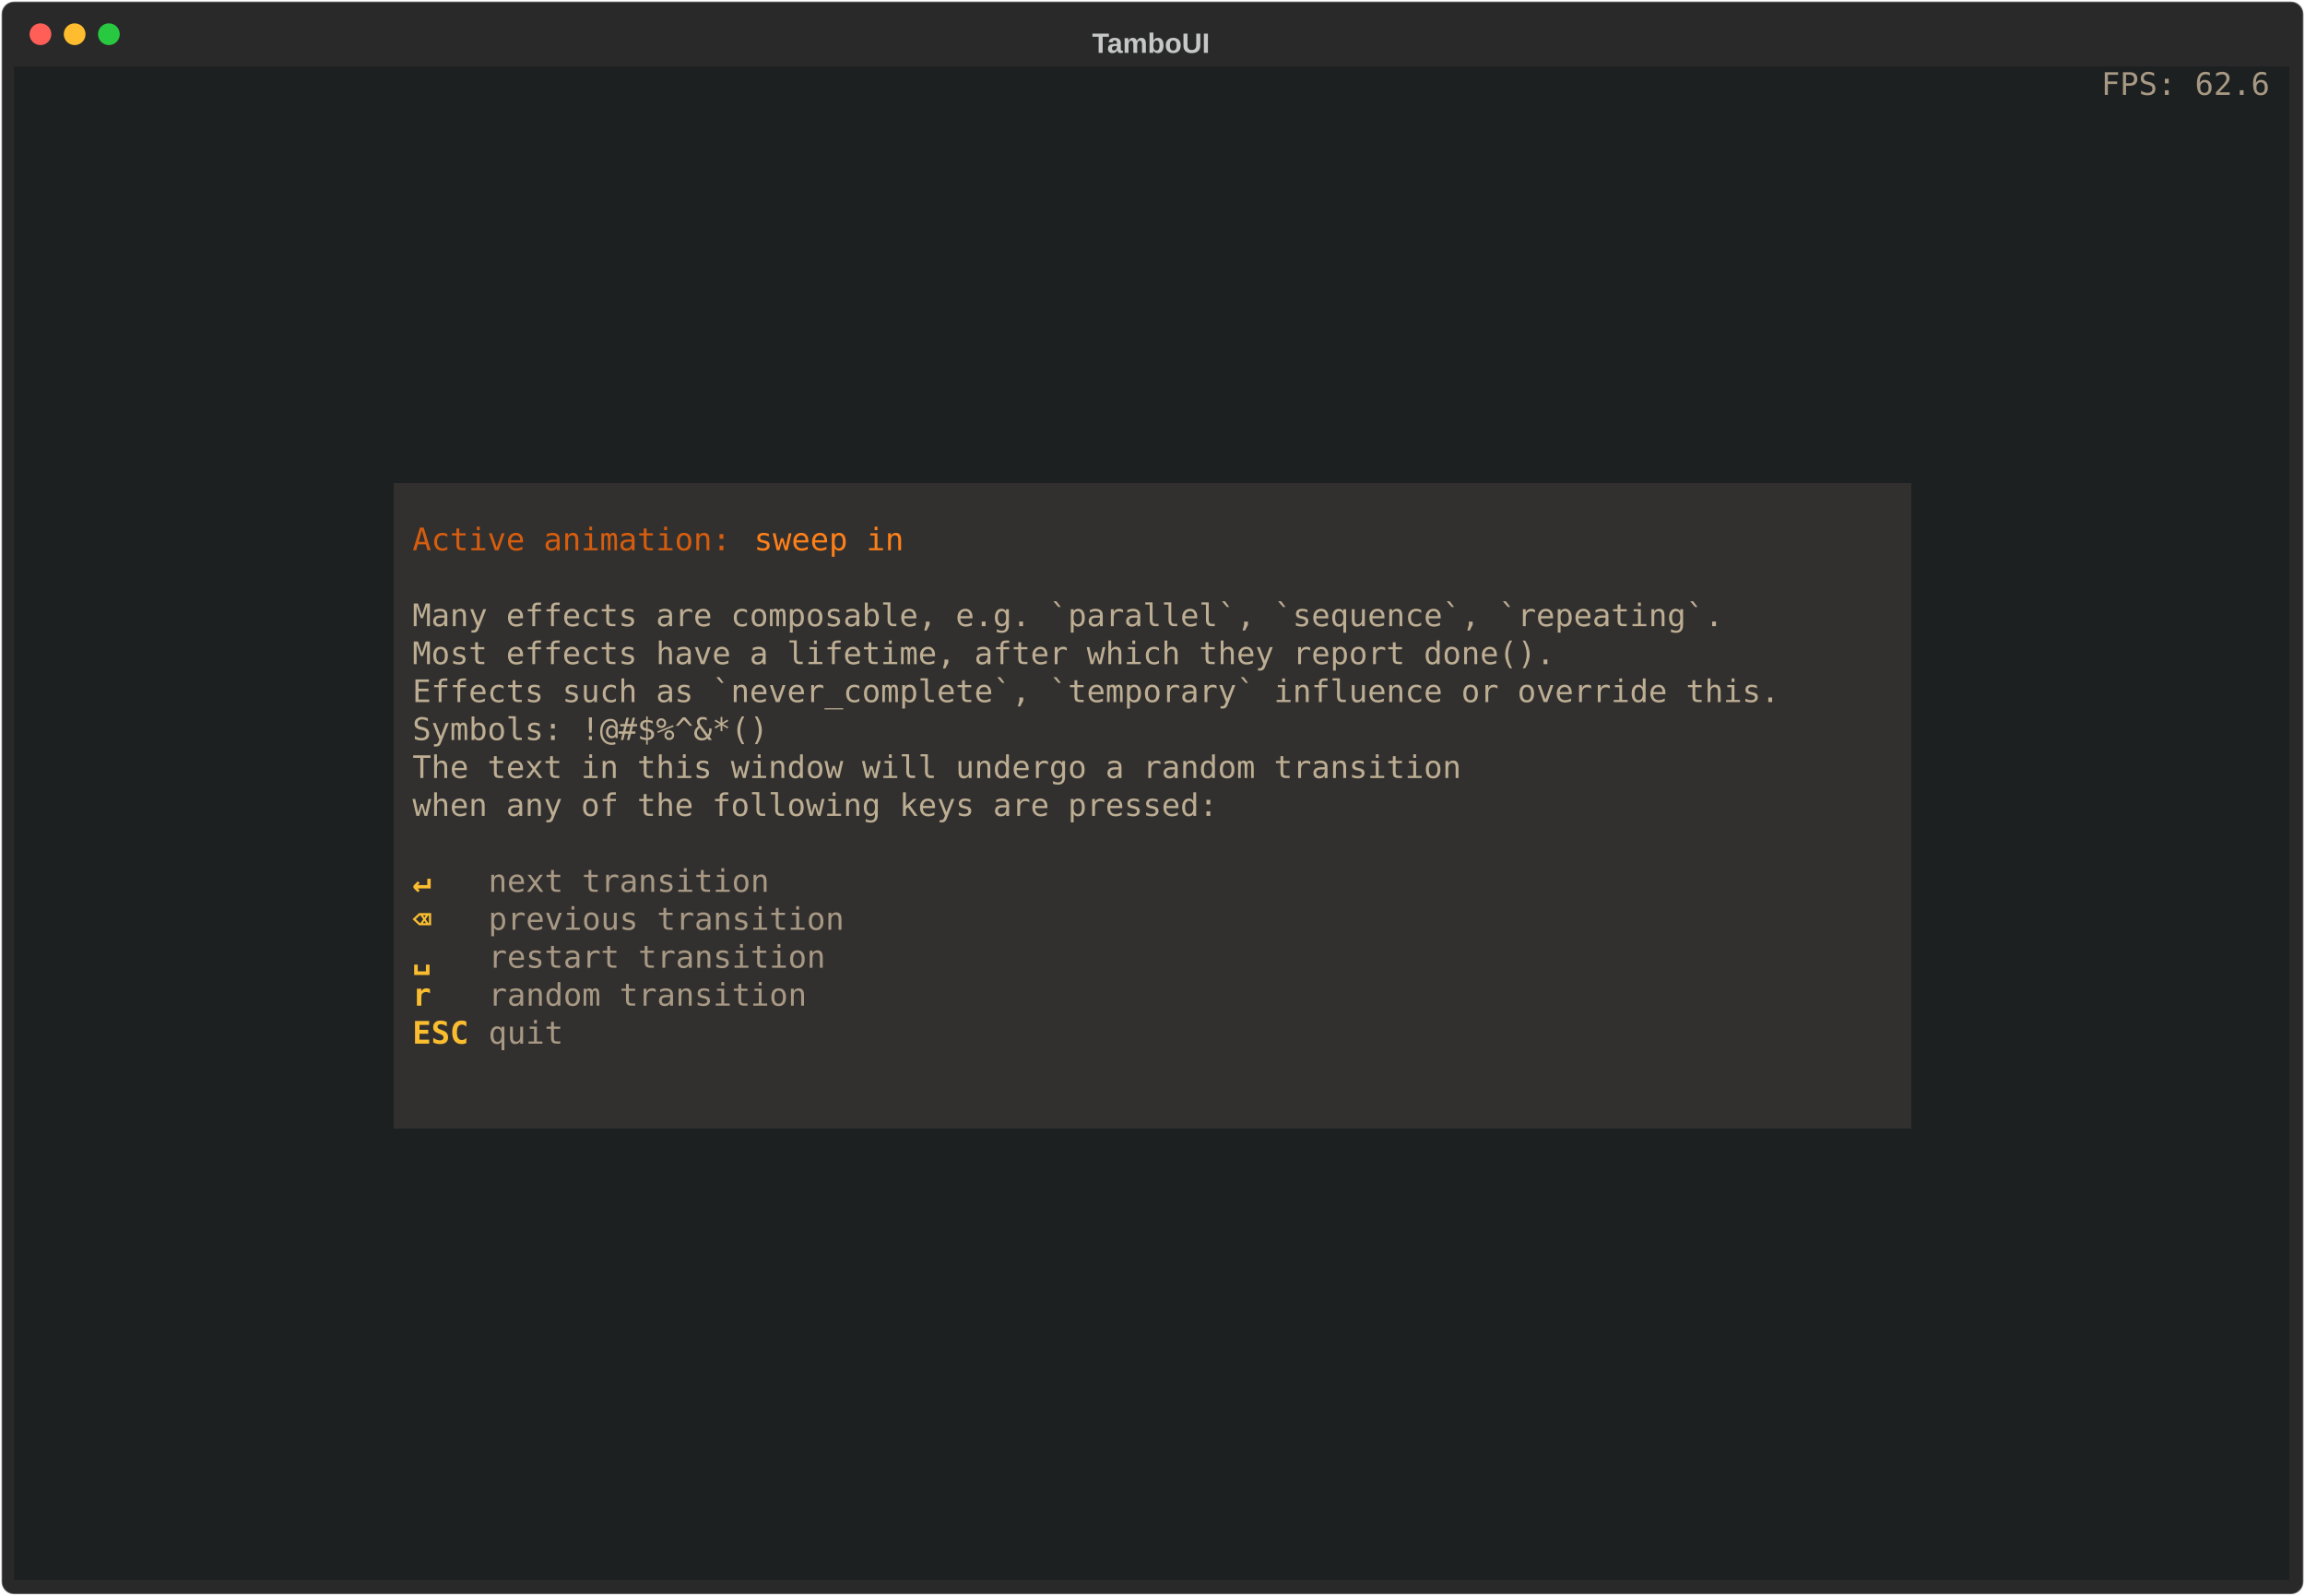
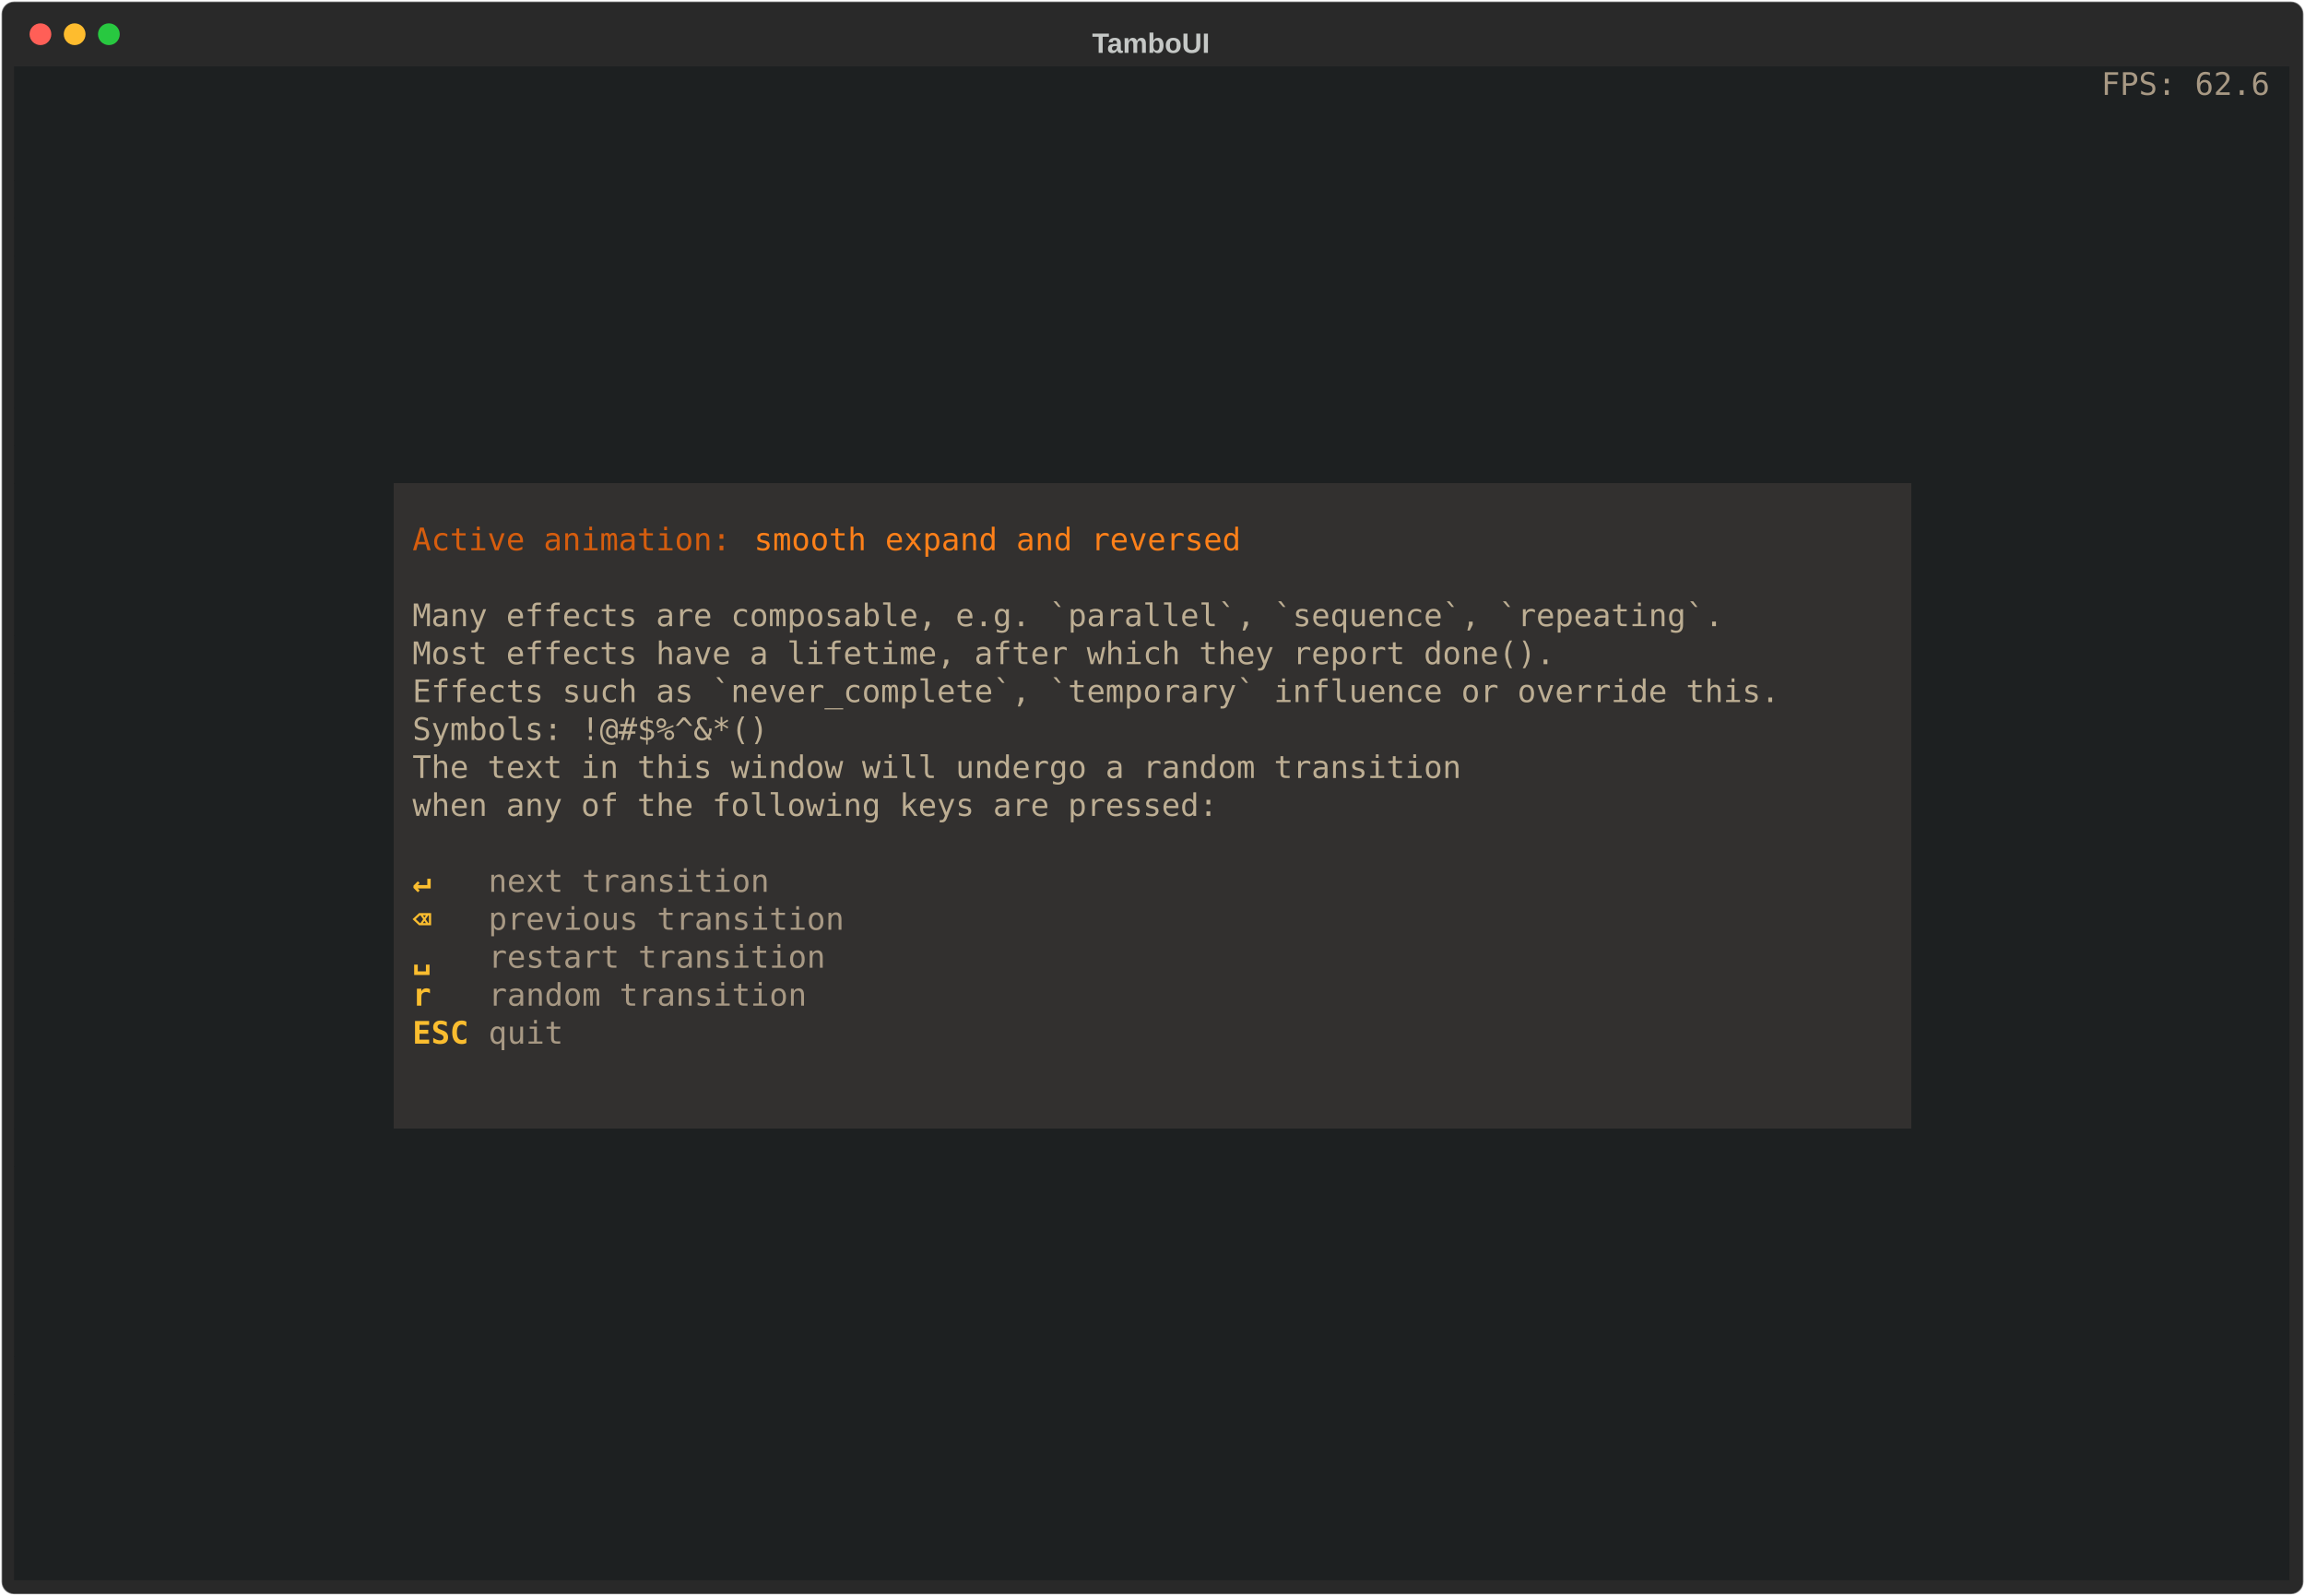
<svg xmlns="http://www.w3.org/2000/svg" class="rich-terminal" viewBox="0 0 1482 1026">
-   <style>    @font-face {        font-family: "Fira Code";        src: local("FiraCode-Regular"),                url("https://cdnjs.cloudflare.com/ajax/libs/firacode/6.2.0/woff2/FiraCode-Regular.woff2") format("woff2"),                url("https://cdnjs.cloudflare.com/ajax/libs/firacode/6.2.0/woff/FiraCode-Regular.woff") format("woff");        font-style: normal;        font-weight: 400;    }    @font-face {        font-family: "Fira Code";        src: local("FiraCode-Bold"),                url("https://cdnjs.cloudflare.com/ajax/libs/firacode/6.2.0/woff2/FiraCode-Bold.woff2") format("woff2"),                url("https://cdnjs.cloudflare.com/ajax/libs/firacode/6.2.0/woff/FiraCode-Bold.woff") format("woff");        font-style: bold;        font-weight: 700;    }    .terminal-541341820-matrix {        font-family: Fira Code, monospace;        font-size: 20px;        line-height: 24.4px;        font-variant-east-asian: full-width;    }    .terminal-541341820-title {        font-size: 18px;        font-weight: bold;        font-family: arial;    }    .terminal-541341820-r1 { fill: #c5c8c6 }.terminal-541341820-r2 { fill: #a89984 }.terminal-541341820-r3 { fill: #d65d0e }.terminal-541341820-r4 { fill: #fe8019 }.terminal-541341820-r5 { fill: #bdae93 }.terminal-541341820-r6 { fill: #fabd2f;font-weight: bold }    </style>
+   <style>    @font-face {        font-family: "Fira Code";        src: local("FiraCode-Regular"),                url("https://cdnjs.cloudflare.com/ajax/libs/firacode/6.2.0/woff2/FiraCode-Regular.woff2") format("woff2"),                url("https://cdnjs.cloudflare.com/ajax/libs/firacode/6.2.0/woff/FiraCode-Regular.woff") format("woff");        font-style: normal;        font-weight: 400;    }    @font-face {        font-family: "Fira Code";        src: local("FiraCode-Bold"),                url("https://cdnjs.cloudflare.com/ajax/libs/firacode/6.2.0/woff2/FiraCode-Bold.woff2") format("woff2"),                url("https://cdnjs.cloudflare.com/ajax/libs/firacode/6.2.0/woff/FiraCode-Bold.woff") format("woff");        font-style: bold;        font-weight: 700;    }    .terminal-1502165472-matrix {        font-family: Fira Code, monospace;        font-size: 20px;        line-height: 24.4px;        font-variant-east-asian: full-width;    }    .terminal-1502165472-title {        font-size: 18px;        font-weight: bold;        font-family: arial;    }    .terminal-1502165472-r1 { fill: #c5c8c6 }.terminal-1502165472-r2 { fill: #a89984 }.terminal-1502165472-r3 { fill: #d65d0e }.terminal-1502165472-r4 { fill: #fe8019 }.terminal-1502165472-r5 { fill: #bdae93 }.terminal-1502165472-r6 { fill: #fabd2f;font-weight: bold }    </style>
  <defs>
-     <clipPath id="terminal-541341820-clip-terminal">
+     <clipPath id="terminal-1502165472-clip-terminal">
      <rect x="0" y="0" width="1463" height="975" />
    </clipPath>
-     <clipPath id="terminal-541341820-line-0">
+     <clipPath id="terminal-1502165472-line-0">
      <rect x="0" y="1.5" width="1464" height="24.65" />
    </clipPath>
-     <clipPath id="terminal-541341820-line-1">
+     <clipPath id="terminal-1502165472-line-1">
      <rect x="0" y="25.9" width="1464" height="24.65" />
    </clipPath>
-     <clipPath id="terminal-541341820-line-2">
+     <clipPath id="terminal-1502165472-line-2">
      <rect x="0" y="50.3" width="1464" height="24.65" />
    </clipPath>
-     <clipPath id="terminal-541341820-line-3">
+     <clipPath id="terminal-1502165472-line-3">
      <rect x="0" y="74.7" width="1464" height="24.65" />
    </clipPath>
-     <clipPath id="terminal-541341820-line-4">
+     <clipPath id="terminal-1502165472-line-4">
      <rect x="0" y="99.1" width="1464" height="24.65" />
    </clipPath>
-     <clipPath id="terminal-541341820-line-5">
+     <clipPath id="terminal-1502165472-line-5">
      <rect x="0" y="123.5" width="1464" height="24.65" />
    </clipPath>
-     <clipPath id="terminal-541341820-line-6">
+     <clipPath id="terminal-1502165472-line-6">
      <rect x="0" y="147.9" width="1464" height="24.65" />
    </clipPath>
-     <clipPath id="terminal-541341820-line-7">
+     <clipPath id="terminal-1502165472-line-7">
      <rect x="0" y="172.3" width="1464" height="24.65" />
    </clipPath>
-     <clipPath id="terminal-541341820-line-8">
+     <clipPath id="terminal-1502165472-line-8">
      <rect x="0" y="196.7" width="1464" height="24.65" />
    </clipPath>
-     <clipPath id="terminal-541341820-line-9">
+     <clipPath id="terminal-1502165472-line-9">
      <rect x="0" y="221.1" width="1464" height="24.65" />
    </clipPath>
-     <clipPath id="terminal-541341820-line-10">
+     <clipPath id="terminal-1502165472-line-10">
      <rect x="0" y="245.5" width="1464" height="24.65" />
    </clipPath>
-     <clipPath id="terminal-541341820-line-11">
+     <clipPath id="terminal-1502165472-line-11">
      <rect x="0" y="269.9" width="1464" height="24.65" />
    </clipPath>
-     <clipPath id="terminal-541341820-line-12">
+     <clipPath id="terminal-1502165472-line-12">
      <rect x="0" y="294.3" width="1464" height="24.65" />
    </clipPath>
-     <clipPath id="terminal-541341820-line-13">
+     <clipPath id="terminal-1502165472-line-13">
      <rect x="0" y="318.7" width="1464" height="24.65" />
    </clipPath>
-     <clipPath id="terminal-541341820-line-14">
+     <clipPath id="terminal-1502165472-line-14">
      <rect x="0" y="343.1" width="1464" height="24.65" />
    </clipPath>
-     <clipPath id="terminal-541341820-line-15">
+     <clipPath id="terminal-1502165472-line-15">
      <rect x="0" y="367.5" width="1464" height="24.65" />
    </clipPath>
-     <clipPath id="terminal-541341820-line-16">
+     <clipPath id="terminal-1502165472-line-16">
      <rect x="0" y="391.9" width="1464" height="24.65" />
    </clipPath>
-     <clipPath id="terminal-541341820-line-17">
+     <clipPath id="terminal-1502165472-line-17">
      <rect x="0" y="416.3" width="1464" height="24.65" />
    </clipPath>
-     <clipPath id="terminal-541341820-line-18">
+     <clipPath id="terminal-1502165472-line-18">
      <rect x="0" y="440.7" width="1464" height="24.65" />
    </clipPath>
-     <clipPath id="terminal-541341820-line-19">
+     <clipPath id="terminal-1502165472-line-19">
      <rect x="0" y="465.1" width="1464" height="24.65" />
    </clipPath>
-     <clipPath id="terminal-541341820-line-20">
+     <clipPath id="terminal-1502165472-line-20">
      <rect x="0" y="489.5" width="1464" height="24.65" />
    </clipPath>
-     <clipPath id="terminal-541341820-line-21">
+     <clipPath id="terminal-1502165472-line-21">
      <rect x="0" y="513.9" width="1464" height="24.65" />
    </clipPath>
-     <clipPath id="terminal-541341820-line-22">
+     <clipPath id="terminal-1502165472-line-22">
      <rect x="0" y="538.3" width="1464" height="24.65" />
    </clipPath>
-     <clipPath id="terminal-541341820-line-23">
+     <clipPath id="terminal-1502165472-line-23">
      <rect x="0" y="562.7" width="1464" height="24.65" />
    </clipPath>
-     <clipPath id="terminal-541341820-line-24">
+     <clipPath id="terminal-1502165472-line-24">
      <rect x="0" y="587.1" width="1464" height="24.65" />
    </clipPath>
-     <clipPath id="terminal-541341820-line-25">
+     <clipPath id="terminal-1502165472-line-25">
      <rect x="0" y="611.5" width="1464" height="24.65" />
    </clipPath>
-     <clipPath id="terminal-541341820-line-26">
+     <clipPath id="terminal-1502165472-line-26">
      <rect x="0" y="635.9" width="1464" height="24.65" />
    </clipPath>
-     <clipPath id="terminal-541341820-line-27">
+     <clipPath id="terminal-1502165472-line-27">
      <rect x="0" y="660.3" width="1464" height="24.65" />
    </clipPath>
-     <clipPath id="terminal-541341820-line-28">
+     <clipPath id="terminal-1502165472-line-28">
      <rect x="0" y="684.7" width="1464" height="24.65" />
    </clipPath>
-     <clipPath id="terminal-541341820-line-29">
+     <clipPath id="terminal-1502165472-line-29">
      <rect x="0" y="709.1" width="1464" height="24.65" />
    </clipPath>
-     <clipPath id="terminal-541341820-line-30">
+     <clipPath id="terminal-1502165472-line-30">
      <rect x="0" y="733.5" width="1464" height="24.65" />
    </clipPath>
-     <clipPath id="terminal-541341820-line-31">
+     <clipPath id="terminal-1502165472-line-31">
      <rect x="0" y="757.9" width="1464" height="24.65" />
    </clipPath>
-     <clipPath id="terminal-541341820-line-32">
+     <clipPath id="terminal-1502165472-line-32">
      <rect x="0" y="782.3" width="1464" height="24.65" />
    </clipPath>
-     <clipPath id="terminal-541341820-line-33">
+     <clipPath id="terminal-1502165472-line-33">
      <rect x="0" y="806.7" width="1464" height="24.65" />
    </clipPath>
-     <clipPath id="terminal-541341820-line-34">
+     <clipPath id="terminal-1502165472-line-34">
      <rect x="0" y="831.1" width="1464" height="24.65" />
    </clipPath>
-     <clipPath id="terminal-541341820-line-35">
+     <clipPath id="terminal-1502165472-line-35">
      <rect x="0" y="855.5" width="1464" height="24.65" />
    </clipPath>
-     <clipPath id="terminal-541341820-line-36">
+     <clipPath id="terminal-1502165472-line-36">
      <rect x="0" y="879.9" width="1464" height="24.65" />
    </clipPath>
-     <clipPath id="terminal-541341820-line-37">
+     <clipPath id="terminal-1502165472-line-37">
      <rect x="0" y="904.3" width="1464" height="24.65" />
    </clipPath>
-     <clipPath id="terminal-541341820-line-38">
+     <clipPath id="terminal-1502165472-line-38">
      <rect x="0" y="928.7" width="1464" height="24.65" />
    </clipPath>
-     <clipPath id="terminal-541341820-line-39">
+     <clipPath id="terminal-1502165472-line-39">
      <rect x="0" y="953.1" width="1464" height="24.65" />
    </clipPath>
  </defs>
  <rect fill="#292929" stroke="rgba(255,255,255,0.35)" stroke-width="1" x="1" y="1" width="1480" height="1024" rx="8" />
-   <text class="terminal-541341820-title" fill="#c5c8c6" text-anchor="middle" x="740" y="34">TamboUI</text>
+   <text class="terminal-1502165472-title" fill="#c5c8c6" text-anchor="middle" x="740" y="34">TamboUI</text>
  <g transform="translate(26,22)">
    <circle cx="0" cy="0" r="7" fill="#ff5f57" />
    <circle cx="22" cy="0" r="7" fill="#febc2e" />
    <circle cx="44" cy="0" r="7" fill="#28c840" />
  </g>
-   <g transform="translate(9, 41)" clip-path="url(#terminal-541341820-clip-terminal)">
+   <g transform="translate(9, 41)" clip-path="url(#terminal-1502165472-clip-terminal)">
    <rect fill="#1d2021" x="0" y="1.5" width="1342" height="24.65" shape-rendering="crispEdges" />
    <rect fill="#1d2021" x="1342" y="1.5" width="109.8" height="24.65" shape-rendering="crispEdges" />
    <rect fill="#1d2021" x="1451.8" y="1.5" width="12.2" height="24.65" shape-rendering="crispEdges" />
    <rect fill="#1d2021" x="0" y="25.9" width="1464" height="24.65" shape-rendering="crispEdges" />
    <rect fill="#1d2021" x="0" y="50.3" width="1464" height="24.65" shape-rendering="crispEdges" />
    <rect fill="#1d2021" x="0" y="74.7" width="1464" height="24.65" shape-rendering="crispEdges" />
    <rect fill="#1d2021" x="0" y="99.1" width="1464" height="24.65" shape-rendering="crispEdges" />
    <rect fill="#1d2021" x="0" y="123.5" width="1464" height="24.65" shape-rendering="crispEdges" />
    <rect fill="#1d2021" x="0" y="147.9" width="1464" height="24.65" shape-rendering="crispEdges" />
    <rect fill="#1d2021" x="0" y="172.3" width="1464" height="24.65" shape-rendering="crispEdges" />
    <rect fill="#1d2021" x="0" y="196.7" width="1464" height="24.65" shape-rendering="crispEdges" />
    <rect fill="#1d2021" x="0" y="221.1" width="1464" height="24.65" shape-rendering="crispEdges" />
    <rect fill="#1d2021" x="0" y="245.5" width="1464" height="24.65" shape-rendering="crispEdges" />
    <rect fill="#1d2021" x="0" y="269.9" width="244" height="24.65" shape-rendering="crispEdges" />
    <rect fill="#32302f" x="244" y="269.9" width="976" height="24.65" shape-rendering="crispEdges" />
    <rect fill="#1d2021" x="1220" y="269.9" width="244" height="24.65" shape-rendering="crispEdges" />
    <rect fill="#1d2021" x="0" y="294.3" width="244" height="24.65" shape-rendering="crispEdges" />
    <rect fill="#32302f" x="244" y="294.3" width="12.2" height="24.65" shape-rendering="crispEdges" />
    <rect fill="#32302f" x="256.2" y="294.3" width="219.6" height="24.65" shape-rendering="crispEdges" />
-     <rect fill="#32302f" x="475.8" y="294.3" width="97.6" height="24.65" shape-rendering="crispEdges" />
-     <rect fill="#32302f" x="573.4" y="294.3" width="646.6" height="24.65" shape-rendering="crispEdges" />
+     <rect fill="#32302f" x="475.8" y="294.3" width="317.2" height="24.65" shape-rendering="crispEdges" />
+     <rect fill="#32302f" x="793" y="294.3" width="427" height="24.65" shape-rendering="crispEdges" />
    <rect fill="#1d2021" x="1220" y="294.3" width="244" height="24.65" shape-rendering="crispEdges" />
    <rect fill="#1d2021" x="0" y="318.7" width="244" height="24.65" shape-rendering="crispEdges" />
    <rect fill="#32302f" x="244" y="318.7" width="976" height="24.65" shape-rendering="crispEdges" />
    <rect fill="#1d2021" x="1220" y="318.7" width="244" height="24.65" shape-rendering="crispEdges" />
    <rect fill="#1d2021" x="0" y="343.1" width="244" height="24.65" shape-rendering="crispEdges" />
    <rect fill="#32302f" x="244" y="343.1" width="12.2" height="24.65" shape-rendering="crispEdges" />
    <rect fill="#32302f" x="256.2" y="343.1" width="854" height="24.65" shape-rendering="crispEdges" />
    <rect fill="#32302f" x="1110.2" y="343.1" width="109.8" height="24.65" shape-rendering="crispEdges" />
    <rect fill="#1d2021" x="1220" y="343.1" width="244" height="24.65" shape-rendering="crispEdges" />
    <rect fill="#1d2021" x="0" y="367.5" width="244" height="24.65" shape-rendering="crispEdges" />
    <rect fill="#32302f" x="244" y="367.5" width="12.2" height="24.65" shape-rendering="crispEdges" />
    <rect fill="#32302f" x="256.2" y="367.5" width="744.2" height="24.65" shape-rendering="crispEdges" />
    <rect fill="#32302f" x="1000.4" y="367.5" width="219.6" height="24.65" shape-rendering="crispEdges" />
    <rect fill="#1d2021" x="1220" y="367.5" width="244" height="24.65" shape-rendering="crispEdges" />
    <rect fill="#1d2021" x="0" y="391.9" width="244" height="24.65" shape-rendering="crispEdges" />
    <rect fill="#32302f" x="244" y="391.9" width="12.2" height="24.65" shape-rendering="crispEdges" />
    <rect fill="#32302f" x="256.2" y="391.9" width="890.6" height="24.65" shape-rendering="crispEdges" />
    <rect fill="#32302f" x="1146.8" y="391.9" width="73.2" height="24.65" shape-rendering="crispEdges" />
    <rect fill="#1d2021" x="1220" y="391.9" width="244" height="24.65" shape-rendering="crispEdges" />
    <rect fill="#1d2021" x="0" y="416.3" width="244" height="24.65" shape-rendering="crispEdges" />
    <rect fill="#32302f" x="244" y="416.3" width="12.2" height="24.65" shape-rendering="crispEdges" />
    <rect fill="#32302f" x="256.2" y="416.3" width="231.8" height="24.65" shape-rendering="crispEdges" />
    <rect fill="#32302f" x="488" y="416.3" width="732" height="24.65" shape-rendering="crispEdges" />
    <rect fill="#1d2021" x="1220" y="416.3" width="244" height="24.65" shape-rendering="crispEdges" />
    <rect fill="#1d2021" x="0" y="440.7" width="244" height="24.65" shape-rendering="crispEdges" />
    <rect fill="#32302f" x="244" y="440.7" width="12.2" height="24.65" shape-rendering="crispEdges" />
    <rect fill="#32302f" x="256.2" y="440.7" width="683.2" height="24.65" shape-rendering="crispEdges" />
    <rect fill="#32302f" x="939.4" y="440.7" width="280.6" height="24.65" shape-rendering="crispEdges" />
    <rect fill="#1d2021" x="1220" y="440.7" width="244" height="24.65" shape-rendering="crispEdges" />
    <rect fill="#1d2021" x="0" y="465.1" width="244" height="24.65" shape-rendering="crispEdges" />
    <rect fill="#32302f" x="244" y="465.1" width="12.2" height="24.65" shape-rendering="crispEdges" />
    <rect fill="#32302f" x="256.2" y="465.1" width="524.6" height="24.65" shape-rendering="crispEdges" />
    <rect fill="#32302f" x="780.8" y="465.1" width="439.2" height="24.65" shape-rendering="crispEdges" />
    <rect fill="#1d2021" x="1220" y="465.1" width="244" height="24.65" shape-rendering="crispEdges" />
    <rect fill="#1d2021" x="0" y="489.5" width="244" height="24.65" shape-rendering="crispEdges" />
    <rect fill="#32302f" x="244" y="489.5" width="976" height="24.65" shape-rendering="crispEdges" />
    <rect fill="#1d2021" x="1220" y="489.5" width="244" height="24.65" shape-rendering="crispEdges" />
    <rect fill="#1d2021" x="0" y="513.9" width="244" height="24.65" shape-rendering="crispEdges" />
    <rect fill="#32302f" x="244" y="513.9" width="12.2" height="24.65" shape-rendering="crispEdges" />
    <rect fill="#32302f" x="256.2" y="513.9" width="48.8" height="24.65" shape-rendering="crispEdges" />
    <rect fill="#32302f" x="305" y="513.9" width="183" height="24.65" shape-rendering="crispEdges" />
    <rect fill="#32302f" x="488" y="513.9" width="732" height="24.65" shape-rendering="crispEdges" />
    <rect fill="#1d2021" x="1220" y="513.9" width="244" height="24.65" shape-rendering="crispEdges" />
    <rect fill="#1d2021" x="0" y="538.3" width="244" height="24.65" shape-rendering="crispEdges" />
    <rect fill="#32302f" x="244" y="538.3" width="12.2" height="24.65" shape-rendering="crispEdges" />
    <rect fill="#32302f" x="256.2" y="538.3" width="48.8" height="24.65" shape-rendering="crispEdges" />
    <rect fill="#32302f" x="305" y="538.3" width="231.8" height="24.65" shape-rendering="crispEdges" />
    <rect fill="#32302f" x="536.8" y="538.3" width="683.2" height="24.65" shape-rendering="crispEdges" />
    <rect fill="#1d2021" x="1220" y="538.3" width="244" height="24.65" shape-rendering="crispEdges" />
    <rect fill="#1d2021" x="0" y="562.7" width="244" height="24.65" shape-rendering="crispEdges" />
    <rect fill="#32302f" x="244" y="562.7" width="12.2" height="24.65" shape-rendering="crispEdges" />
    <rect fill="#32302f" x="256.2" y="562.7" width="48.8" height="24.65" shape-rendering="crispEdges" />
    <rect fill="#32302f" x="305" y="562.7" width="219.6" height="24.65" shape-rendering="crispEdges" />
    <rect fill="#32302f" x="524.6" y="562.7" width="695.4" height="24.65" shape-rendering="crispEdges" />
    <rect fill="#1d2021" x="1220" y="562.7" width="244" height="24.65" shape-rendering="crispEdges" />
    <rect fill="#1d2021" x="0" y="587.1" width="244" height="24.65" shape-rendering="crispEdges" />
    <rect fill="#32302f" x="244" y="587.1" width="12.2" height="24.65" shape-rendering="crispEdges" />
    <rect fill="#32302f" x="256.2" y="587.1" width="48.8" height="24.65" shape-rendering="crispEdges" />
    <rect fill="#32302f" x="305" y="587.1" width="207.4" height="24.65" shape-rendering="crispEdges" />
    <rect fill="#32302f" x="512.4" y="587.1" width="707.6" height="24.65" shape-rendering="crispEdges" />
    <rect fill="#1d2021" x="1220" y="587.1" width="244" height="24.65" shape-rendering="crispEdges" />
    <rect fill="#1d2021" x="0" y="611.5" width="244" height="24.65" shape-rendering="crispEdges" />
    <rect fill="#32302f" x="244" y="611.5" width="12.2" height="24.65" shape-rendering="crispEdges" />
    <rect fill="#32302f" x="256.2" y="611.5" width="48.8" height="24.65" shape-rendering="crispEdges" />
    <rect fill="#32302f" x="305" y="611.5" width="48.8" height="24.65" shape-rendering="crispEdges" />
    <rect fill="#32302f" x="353.8" y="611.5" width="866.2" height="24.65" shape-rendering="crispEdges" />
    <rect fill="#1d2021" x="1220" y="611.5" width="244" height="24.65" shape-rendering="crispEdges" />
    <rect fill="#1d2021" x="0" y="635.9" width="244" height="24.65" shape-rendering="crispEdges" />
    <rect fill="#32302f" x="244" y="635.9" width="976" height="24.65" shape-rendering="crispEdges" />
    <rect fill="#1d2021" x="1220" y="635.9" width="244" height="24.65" shape-rendering="crispEdges" />
    <rect fill="#1d2021" x="0" y="660.3" width="244" height="24.65" shape-rendering="crispEdges" />
    <rect fill="#32302f" x="244" y="660.3" width="976" height="24.65" shape-rendering="crispEdges" />
    <rect fill="#1d2021" x="1220" y="660.3" width="244" height="24.65" shape-rendering="crispEdges" />
    <rect fill="#1d2021" x="0" y="684.7" width="1464" height="24.65" shape-rendering="crispEdges" />
    <rect fill="#1d2021" x="0" y="709.1" width="1464" height="24.65" shape-rendering="crispEdges" />
    <rect fill="#1d2021" x="0" y="733.5" width="1464" height="24.65" shape-rendering="crispEdges" />
    <rect fill="#1d2021" x="0" y="757.9" width="1464" height="24.65" shape-rendering="crispEdges" />
    <rect fill="#1d2021" x="0" y="782.3" width="1464" height="24.65" shape-rendering="crispEdges" />
    <rect fill="#1d2021" x="0" y="806.7" width="1464" height="24.65" shape-rendering="crispEdges" />
    <rect fill="#1d2021" x="0" y="831.1" width="1464" height="24.65" shape-rendering="crispEdges" />
    <rect fill="#1d2021" x="0" y="855.5" width="1464" height="24.65" shape-rendering="crispEdges" />
    <rect fill="#1d2021" x="0" y="879.9" width="1464" height="24.65" shape-rendering="crispEdges" />
    <rect fill="#1d2021" x="0" y="904.3" width="1464" height="24.65" shape-rendering="crispEdges" />
    <rect fill="#1d2021" x="0" y="928.7" width="1464" height="24.65" shape-rendering="crispEdges" />
    <rect fill="#1d2021" x="0" y="953.1" width="1464" height="24.65" shape-rendering="crispEdges" />
-     <g class="terminal-541341820-matrix">
-       <text class="terminal-541341820-r2" x="1342" y="20" textLength="109.8" clip-path="url(#terminal-541341820-line-0)">FPS: 62.6</text>
-       <text class="terminal-541341820-r3" x="256.2" y="312.8" textLength="219.6" clip-path="url(#terminal-541341820-line-12)">Active animation: </text>
-       <text class="terminal-541341820-r4" x="475.8" y="312.8" textLength="97.6" clip-path="url(#terminal-541341820-line-12)">sweep in</text>
-       <text class="terminal-541341820-r5" x="256.2" y="361.6" textLength="854" clip-path="url(#terminal-541341820-line-14)">Many effects are composable, e.g. `parallel`, `sequence`, `repeating`.</text>
-       <text class="terminal-541341820-r5" x="256.2" y="386" textLength="744.2" clip-path="url(#terminal-541341820-line-15)">Most effects have a lifetime, after which they report done().</text>
-       <text class="terminal-541341820-r5" x="256.2" y="410.4" textLength="890.6" clip-path="url(#terminal-541341820-line-16)">Effects such as `never_complete`, `temporary` influence or override this.</text>
-       <text class="terminal-541341820-r5" x="256.2" y="434.8" textLength="231.8" clip-path="url(#terminal-541341820-line-17)">Symbols: !@#$%^&amp;*()</text>
-       <text class="terminal-541341820-r5" x="256.2" y="459.2" textLength="683.2" clip-path="url(#terminal-541341820-line-18)">The text in this window will undergo a random transition</text>
-       <text class="terminal-541341820-r5" x="256.2" y="483.6" textLength="524.6" clip-path="url(#terminal-541341820-line-19)">when any of the following keys are pressed:</text>
-       <text class="terminal-541341820-r6" x="256.2" y="532.4" textLength="48.8" clip-path="url(#terminal-541341820-line-21)">↵   </text>
-       <text class="terminal-541341820-r2" x="305" y="532.4" textLength="183" clip-path="url(#terminal-541341820-line-21)">next transition</text>
-       <text class="terminal-541341820-r6" x="256.2" y="556.8" textLength="48.8" clip-path="url(#terminal-541341820-line-22)">⌫   </text>
-       <text class="terminal-541341820-r2" x="305" y="556.8" textLength="231.8" clip-path="url(#terminal-541341820-line-22)">previous transition</text>
-       <text class="terminal-541341820-r6" x="256.2" y="581.2" textLength="48.8" clip-path="url(#terminal-541341820-line-23)">␣   </text>
-       <text class="terminal-541341820-r2" x="305" y="581.2" textLength="219.6" clip-path="url(#terminal-541341820-line-23)">restart transition</text>
-       <text class="terminal-541341820-r6" x="256.2" y="605.6" textLength="48.8" clip-path="url(#terminal-541341820-line-24)">r   </text>
-       <text class="terminal-541341820-r2" x="305" y="605.6" textLength="207.4" clip-path="url(#terminal-541341820-line-24)">random transition</text>
-       <text class="terminal-541341820-r6" x="256.2" y="630" textLength="48.8" clip-path="url(#terminal-541341820-line-25)">ESC </text>
-       <text class="terminal-541341820-r2" x="305" y="630" textLength="48.8" clip-path="url(#terminal-541341820-line-25)">quit</text>
+     <g class="terminal-1502165472-matrix">
+       <text class="terminal-1502165472-r2" x="1342" y="20" textLength="109.8" clip-path="url(#terminal-1502165472-line-0)">FPS: 62.6</text>
+       <text class="terminal-1502165472-r3" x="256.2" y="312.8" textLength="219.6" clip-path="url(#terminal-1502165472-line-12)">Active animation: </text>
+       <text class="terminal-1502165472-r4" x="475.8" y="312.8" textLength="317.2" clip-path="url(#terminal-1502165472-line-12)">smooth expand and reversed</text>
+       <text class="terminal-1502165472-r5" x="256.2" y="361.6" textLength="854" clip-path="url(#terminal-1502165472-line-14)">Many effects are composable, e.g. `parallel`, `sequence`, `repeating`.</text>
+       <text class="terminal-1502165472-r5" x="256.2" y="386" textLength="744.2" clip-path="url(#terminal-1502165472-line-15)">Most effects have a lifetime, after which they report done().</text>
+       <text class="terminal-1502165472-r5" x="256.2" y="410.4" textLength="890.6" clip-path="url(#terminal-1502165472-line-16)">Effects such as `never_complete`, `temporary` influence or override this.</text>
+       <text class="terminal-1502165472-r5" x="256.2" y="434.8" textLength="231.8" clip-path="url(#terminal-1502165472-line-17)">Symbols: !@#$%^&amp;*()</text>
+       <text class="terminal-1502165472-r5" x="256.2" y="459.2" textLength="683.2" clip-path="url(#terminal-1502165472-line-18)">The text in this window will undergo a random transition</text>
+       <text class="terminal-1502165472-r5" x="256.2" y="483.6" textLength="524.6" clip-path="url(#terminal-1502165472-line-19)">when any of the following keys are pressed:</text>
+       <text class="terminal-1502165472-r6" x="256.2" y="532.4" textLength="48.8" clip-path="url(#terminal-1502165472-line-21)">↵   </text>
+       <text class="terminal-1502165472-r2" x="305" y="532.4" textLength="183" clip-path="url(#terminal-1502165472-line-21)">next transition</text>
+       <text class="terminal-1502165472-r6" x="256.2" y="556.8" textLength="48.8" clip-path="url(#terminal-1502165472-line-22)">⌫   </text>
+       <text class="terminal-1502165472-r2" x="305" y="556.8" textLength="231.8" clip-path="url(#terminal-1502165472-line-22)">previous transition</text>
+       <text class="terminal-1502165472-r6" x="256.2" y="581.2" textLength="48.8" clip-path="url(#terminal-1502165472-line-23)">␣   </text>
+       <text class="terminal-1502165472-r2" x="305" y="581.2" textLength="219.6" clip-path="url(#terminal-1502165472-line-23)">restart transition</text>
+       <text class="terminal-1502165472-r6" x="256.2" y="605.6" textLength="48.8" clip-path="url(#terminal-1502165472-line-24)">r   </text>
+       <text class="terminal-1502165472-r2" x="305" y="605.6" textLength="207.4" clip-path="url(#terminal-1502165472-line-24)">random transition</text>
+       <text class="terminal-1502165472-r6" x="256.2" y="630" textLength="48.8" clip-path="url(#terminal-1502165472-line-25)">ESC </text>
+       <text class="terminal-1502165472-r2" x="305" y="630" textLength="48.8" clip-path="url(#terminal-1502165472-line-25)">quit</text>
    </g>
  </g>
</svg>
